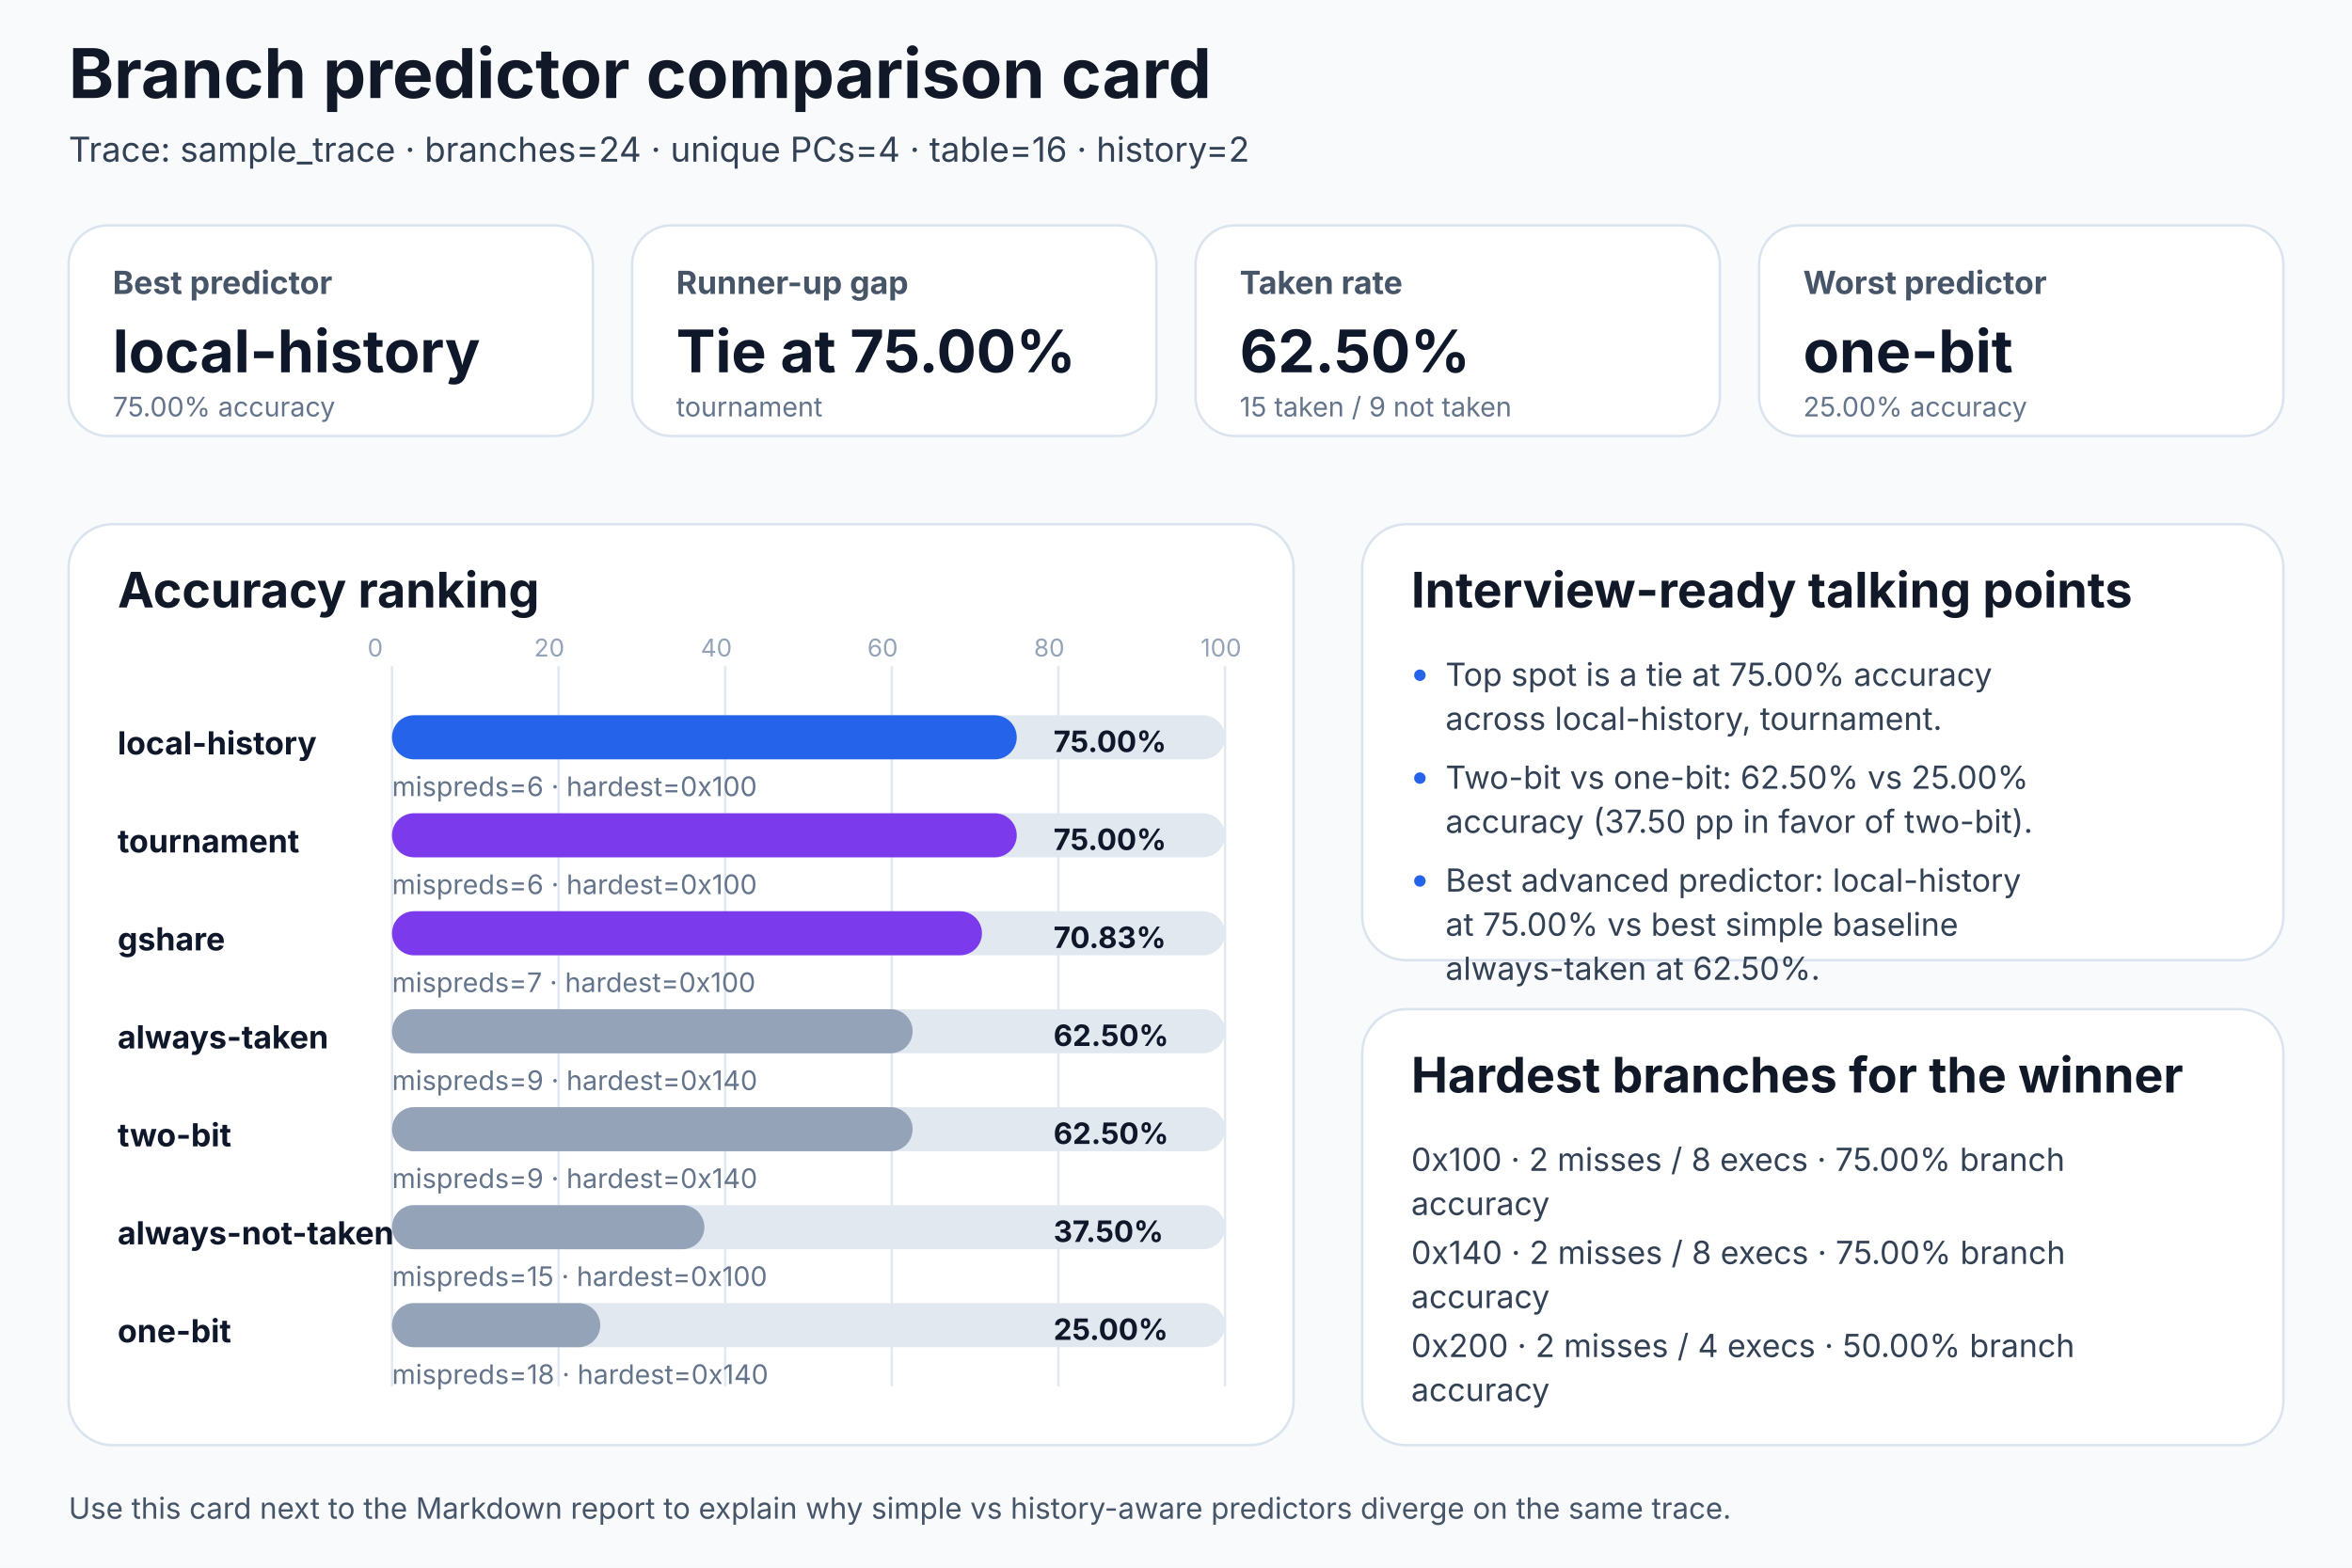
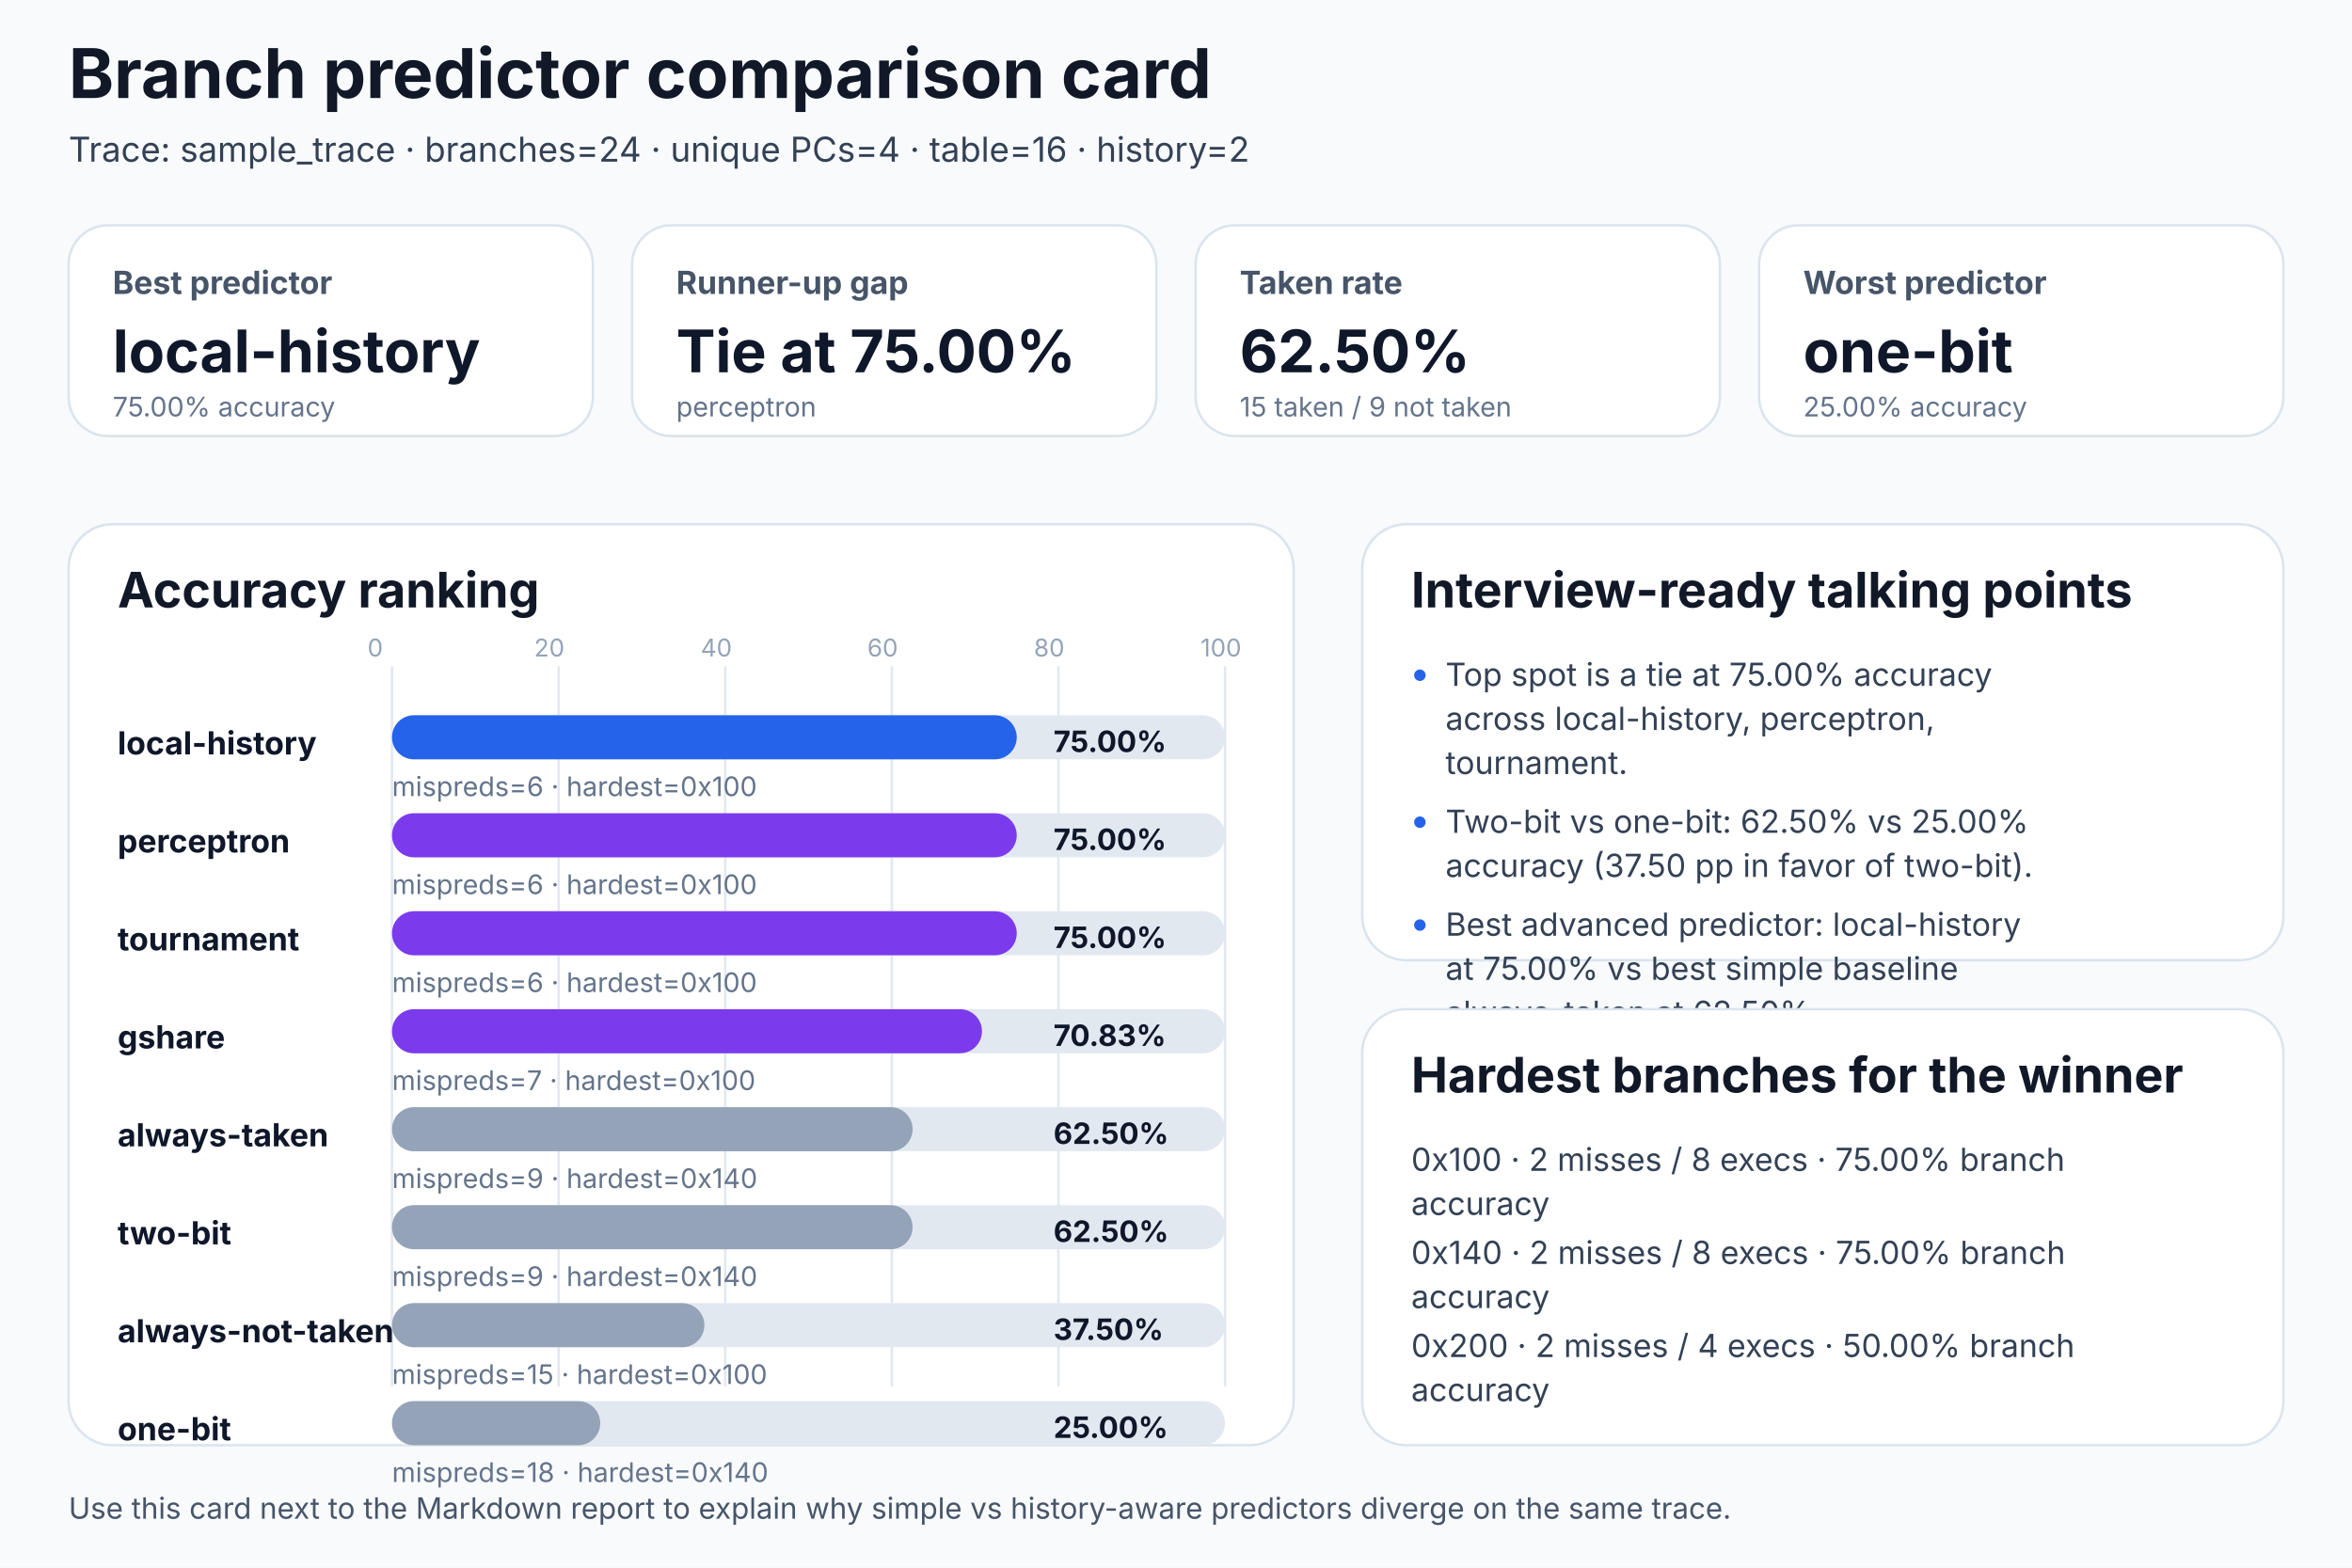
<svg xmlns="http://www.w3.org/2000/svg" width="960" height="640" viewBox="0 0 960 640" role="img" aria-labelledby="title desc">
  <rect x="0" y="0" width="960" height="640" fill="#f8fafc" />
  <text x="28.0" y="40.0" font-size="28" font-weight="700" fill="#111827" font-family="ui-sans-serif, system-ui, -apple-system, BlinkMacSystemFont, Segoe UI, sans-serif">Branch predictor comparison card</text>
  <text x="28.0" y="66.0" font-size="14" font-weight="normal" fill="#334155" font-family="ui-sans-serif, system-ui, -apple-system, BlinkMacSystemFont, Segoe UI, sans-serif">Trace: sample_trace · branches=24 · unique PCs=4 · table=16 · history=2</text>
  <rect x="28" y="92" width="214" height="86" rx="16" fill="#ffffff" stroke="#dbe4ee" />
  <text x="46.0" y="120.0" font-size="13" font-weight="700" fill="#475569" font-family="ui-sans-serif, system-ui, -apple-system, BlinkMacSystemFont, Segoe UI, sans-serif">Best predictor</text>
  <text x="46.0" y="152.0" font-size="24" font-weight="700" fill="#0f172a" font-family="ui-sans-serif, system-ui, -apple-system, BlinkMacSystemFont, Segoe UI, sans-serif">local-history</text>
  <text x="46.0" y="170.0" font-size="11" font-weight="normal" fill="#64748b" font-family="ui-sans-serif, system-ui, -apple-system, BlinkMacSystemFont, Segoe UI, sans-serif">75.00% accuracy</text>
  <rect x="258" y="92" width="214" height="86" rx="16" fill="#ffffff" stroke="#dbe4ee" />
  <text x="276.0" y="120.0" font-size="13" font-weight="700" fill="#475569" font-family="ui-sans-serif, system-ui, -apple-system, BlinkMacSystemFont, Segoe UI, sans-serif">Runner-up gap</text>
  <text x="276.0" y="152.0" font-size="24" font-weight="700" fill="#0f172a" font-family="ui-sans-serif, system-ui, -apple-system, BlinkMacSystemFont, Segoe UI, sans-serif">Tie at 75.00%</text>
-   <text x="276.0" y="170.0" font-size="11" font-weight="normal" fill="#64748b" font-family="ui-sans-serif, system-ui, -apple-system, BlinkMacSystemFont, Segoe UI, sans-serif">tournament</text>
+   <text x="276.0" y="170.0" font-size="11" font-weight="normal" fill="#64748b" font-family="ui-sans-serif, system-ui, -apple-system, BlinkMacSystemFont, Segoe UI, sans-serif">perceptron</text>
  <rect x="488" y="92" width="214" height="86" rx="16" fill="#ffffff" stroke="#dbe4ee" />
  <text x="506.0" y="120.0" font-size="13" font-weight="700" fill="#475569" font-family="ui-sans-serif, system-ui, -apple-system, BlinkMacSystemFont, Segoe UI, sans-serif">Taken rate</text>
  <text x="506.0" y="152.0" font-size="24" font-weight="700" fill="#0f172a" font-family="ui-sans-serif, system-ui, -apple-system, BlinkMacSystemFont, Segoe UI, sans-serif">62.50%</text>
  <text x="506.0" y="170.0" font-size="11" font-weight="normal" fill="#64748b" font-family="ui-sans-serif, system-ui, -apple-system, BlinkMacSystemFont, Segoe UI, sans-serif">15 taken / 9 not taken</text>
  <rect x="718" y="92" width="214" height="86" rx="16" fill="#ffffff" stroke="#dbe4ee" />
  <text x="736.0" y="120.0" font-size="13" font-weight="700" fill="#475569" font-family="ui-sans-serif, system-ui, -apple-system, BlinkMacSystemFont, Segoe UI, sans-serif">Worst predictor</text>
  <text x="736.0" y="152.0" font-size="24" font-weight="700" fill="#0f172a" font-family="ui-sans-serif, system-ui, -apple-system, BlinkMacSystemFont, Segoe UI, sans-serif">one-bit</text>
  <text x="736.0" y="170.0" font-size="11" font-weight="normal" fill="#64748b" font-family="ui-sans-serif, system-ui, -apple-system, BlinkMacSystemFont, Segoe UI, sans-serif">25.00% accuracy</text>
  <rect x="28" y="214" width="500" height="376" rx="18" fill="#ffffff" stroke="#dbe4ee" />
  <text x="48.0" y="248.0" font-size="20" font-weight="700" fill="#111827" font-family="ui-sans-serif, system-ui, -apple-system, BlinkMacSystemFont, Segoe UI, sans-serif">Accuracy ranking</text>
  <line x1="160.0" y1="272" x2="160.0" y2="566" stroke="#e2e8f0" stroke-width="1" />
  <text x="150.0" y="268.0" font-size="10" font-weight="normal" fill="#94a3b8" font-family="ui-sans-serif, system-ui, -apple-system, BlinkMacSystemFont, Segoe UI, sans-serif">0</text>
  <line x1="228.0" y1="272" x2="228.0" y2="566" stroke="#e2e8f0" stroke-width="1" />
  <text x="218.0" y="268.0" font-size="10" font-weight="normal" fill="#94a3b8" font-family="ui-sans-serif, system-ui, -apple-system, BlinkMacSystemFont, Segoe UI, sans-serif">20</text>
  <line x1="296.0" y1="272" x2="296.0" y2="566" stroke="#e2e8f0" stroke-width="1" />
  <text x="286.0" y="268.0" font-size="10" font-weight="normal" fill="#94a3b8" font-family="ui-sans-serif, system-ui, -apple-system, BlinkMacSystemFont, Segoe UI, sans-serif">40</text>
  <line x1="364.0" y1="272" x2="364.0" y2="566" stroke="#e2e8f0" stroke-width="1" />
  <text x="354.0" y="268.0" font-size="10" font-weight="normal" fill="#94a3b8" font-family="ui-sans-serif, system-ui, -apple-system, BlinkMacSystemFont, Segoe UI, sans-serif">60</text>
  <line x1="432.0" y1="272" x2="432.0" y2="566" stroke="#e2e8f0" stroke-width="1" />
  <text x="422.0" y="268.0" font-size="10" font-weight="normal" fill="#94a3b8" font-family="ui-sans-serif, system-ui, -apple-system, BlinkMacSystemFont, Segoe UI, sans-serif">80</text>
  <line x1="500.0" y1="272" x2="500.0" y2="566" stroke="#e2e8f0" stroke-width="1" />
  <text x="490.0" y="268.0" font-size="10" font-weight="normal" fill="#94a3b8" font-family="ui-sans-serif, system-ui, -apple-system, BlinkMacSystemFont, Segoe UI, sans-serif">100</text>
  <text x="48.0" y="308.0" font-size="13" font-weight="700" fill="#0f172a" font-family="ui-sans-serif, system-ui, -apple-system, BlinkMacSystemFont, Segoe UI, sans-serif">local-history</text>
  <rect x="160" y="292" width="340.0" height="18" rx="9" fill="#e2e8f0" />
  <rect x="160" y="292" width="255.0" height="18" rx="9" fill="#2563eb" />
  <text x="430.0" y="307.0" font-size="12" font-weight="700" fill="#0f172a" font-family="ui-sans-serif, system-ui, -apple-system, BlinkMacSystemFont, Segoe UI, sans-serif">75.00%</text>
  <text x="160.0" y="325.0" font-size="11" font-weight="normal" fill="#64748b" font-family="ui-sans-serif, system-ui, -apple-system, BlinkMacSystemFont, Segoe UI, sans-serif">mispreds=6 · hardest=0x100</text>
-   <text x="48.0" y="348.0" font-size="13" font-weight="700" fill="#0f172a" font-family="ui-sans-serif, system-ui, -apple-system, BlinkMacSystemFont, Segoe UI, sans-serif">tournament</text>
+   <text x="48.0" y="348.0" font-size="13" font-weight="700" fill="#0f172a" font-family="ui-sans-serif, system-ui, -apple-system, BlinkMacSystemFont, Segoe UI, sans-serif">perceptron</text>
  <rect x="160" y="332" width="340.0" height="18" rx="9" fill="#e2e8f0" />
  <rect x="160" y="332" width="255.0" height="18" rx="9" fill="#7c3aed" />
  <text x="430.0" y="347.0" font-size="12" font-weight="700" fill="#0f172a" font-family="ui-sans-serif, system-ui, -apple-system, BlinkMacSystemFont, Segoe UI, sans-serif">75.00%</text>
  <text x="160.0" y="365.0" font-size="11" font-weight="normal" fill="#64748b" font-family="ui-sans-serif, system-ui, -apple-system, BlinkMacSystemFont, Segoe UI, sans-serif">mispreds=6 · hardest=0x100</text>
-   <text x="48.0" y="388.0" font-size="13" font-weight="700" fill="#0f172a" font-family="ui-sans-serif, system-ui, -apple-system, BlinkMacSystemFont, Segoe UI, sans-serif">gshare</text>
+   <text x="48.0" y="388.0" font-size="13" font-weight="700" fill="#0f172a" font-family="ui-sans-serif, system-ui, -apple-system, BlinkMacSystemFont, Segoe UI, sans-serif">tournament</text>
  <rect x="160" y="372" width="340.0" height="18" rx="9" fill="#e2e8f0" />
-   <rect x="160" y="372" width="240.8" height="18" rx="9" fill="#7c3aed" />
-   <text x="430.0" y="387.0" font-size="12" font-weight="700" fill="#0f172a" font-family="ui-sans-serif, system-ui, -apple-system, BlinkMacSystemFont, Segoe UI, sans-serif">70.83%</text>
-   <text x="160.0" y="405.0" font-size="11" font-weight="normal" fill="#64748b" font-family="ui-sans-serif, system-ui, -apple-system, BlinkMacSystemFont, Segoe UI, sans-serif">mispreds=7 · hardest=0x100</text>
-   <text x="48.0" y="428.0" font-size="13" font-weight="700" fill="#0f172a" font-family="ui-sans-serif, system-ui, -apple-system, BlinkMacSystemFont, Segoe UI, sans-serif">always-taken</text>
+   <rect x="160" y="372" width="255.0" height="18" rx="9" fill="#7c3aed" />
+   <text x="430.0" y="387.0" font-size="12" font-weight="700" fill="#0f172a" font-family="ui-sans-serif, system-ui, -apple-system, BlinkMacSystemFont, Segoe UI, sans-serif">75.00%</text>
+   <text x="160.0" y="405.0" font-size="11" font-weight="normal" fill="#64748b" font-family="ui-sans-serif, system-ui, -apple-system, BlinkMacSystemFont, Segoe UI, sans-serif">mispreds=6 · hardest=0x100</text>
+   <text x="48.0" y="428.0" font-size="13" font-weight="700" fill="#0f172a" font-family="ui-sans-serif, system-ui, -apple-system, BlinkMacSystemFont, Segoe UI, sans-serif">gshare</text>
  <rect x="160" y="412" width="340.0" height="18" rx="9" fill="#e2e8f0" />
-   <rect x="160" y="412" width="212.5" height="18" rx="9" fill="#94a3b8" />
-   <text x="430.0" y="427.0" font-size="12" font-weight="700" fill="#0f172a" font-family="ui-sans-serif, system-ui, -apple-system, BlinkMacSystemFont, Segoe UI, sans-serif">62.50%</text>
-   <text x="160.0" y="445.0" font-size="11" font-weight="normal" fill="#64748b" font-family="ui-sans-serif, system-ui, -apple-system, BlinkMacSystemFont, Segoe UI, sans-serif">mispreds=9 · hardest=0x140</text>
-   <text x="48.0" y="468.0" font-size="13" font-weight="700" fill="#0f172a" font-family="ui-sans-serif, system-ui, -apple-system, BlinkMacSystemFont, Segoe UI, sans-serif">two-bit</text>
+   <rect x="160" y="412" width="240.8" height="18" rx="9" fill="#7c3aed" />
+   <text x="430.0" y="427.0" font-size="12" font-weight="700" fill="#0f172a" font-family="ui-sans-serif, system-ui, -apple-system, BlinkMacSystemFont, Segoe UI, sans-serif">70.83%</text>
+   <text x="160.0" y="445.0" font-size="11" font-weight="normal" fill="#64748b" font-family="ui-sans-serif, system-ui, -apple-system, BlinkMacSystemFont, Segoe UI, sans-serif">mispreds=7 · hardest=0x100</text>
+   <text x="48.0" y="468.0" font-size="13" font-weight="700" fill="#0f172a" font-family="ui-sans-serif, system-ui, -apple-system, BlinkMacSystemFont, Segoe UI, sans-serif">always-taken</text>
  <rect x="160" y="452" width="340.0" height="18" rx="9" fill="#e2e8f0" />
  <rect x="160" y="452" width="212.5" height="18" rx="9" fill="#94a3b8" />
  <text x="430.0" y="467.0" font-size="12" font-weight="700" fill="#0f172a" font-family="ui-sans-serif, system-ui, -apple-system, BlinkMacSystemFont, Segoe UI, sans-serif">62.50%</text>
  <text x="160.0" y="485.0" font-size="11" font-weight="normal" fill="#64748b" font-family="ui-sans-serif, system-ui, -apple-system, BlinkMacSystemFont, Segoe UI, sans-serif">mispreds=9 · hardest=0x140</text>
-   <text x="48.0" y="508.0" font-size="13" font-weight="700" fill="#0f172a" font-family="ui-sans-serif, system-ui, -apple-system, BlinkMacSystemFont, Segoe UI, sans-serif">always-not-taken</text>
+   <text x="48.0" y="508.0" font-size="13" font-weight="700" fill="#0f172a" font-family="ui-sans-serif, system-ui, -apple-system, BlinkMacSystemFont, Segoe UI, sans-serif">two-bit</text>
  <rect x="160" y="492" width="340.0" height="18" rx="9" fill="#e2e8f0" />
-   <rect x="160" y="492" width="127.5" height="18" rx="9" fill="#94a3b8" />
-   <text x="430.0" y="507.0" font-size="12" font-weight="700" fill="#0f172a" font-family="ui-sans-serif, system-ui, -apple-system, BlinkMacSystemFont, Segoe UI, sans-serif">37.50%</text>
-   <text x="160.0" y="525.0" font-size="11" font-weight="normal" fill="#64748b" font-family="ui-sans-serif, system-ui, -apple-system, BlinkMacSystemFont, Segoe UI, sans-serif">mispreds=15 · hardest=0x100</text>
-   <text x="48.0" y="548.0" font-size="13" font-weight="700" fill="#0f172a" font-family="ui-sans-serif, system-ui, -apple-system, BlinkMacSystemFont, Segoe UI, sans-serif">one-bit</text>
+   <rect x="160" y="492" width="212.5" height="18" rx="9" fill="#94a3b8" />
+   <text x="430.0" y="507.0" font-size="12" font-weight="700" fill="#0f172a" font-family="ui-sans-serif, system-ui, -apple-system, BlinkMacSystemFont, Segoe UI, sans-serif">62.50%</text>
+   <text x="160.0" y="525.0" font-size="11" font-weight="normal" fill="#64748b" font-family="ui-sans-serif, system-ui, -apple-system, BlinkMacSystemFont, Segoe UI, sans-serif">mispreds=9 · hardest=0x140</text>
+   <text x="48.0" y="548.0" font-size="13" font-weight="700" fill="#0f172a" font-family="ui-sans-serif, system-ui, -apple-system, BlinkMacSystemFont, Segoe UI, sans-serif">always-not-taken</text>
  <rect x="160" y="532" width="340.0" height="18" rx="9" fill="#e2e8f0" />
-   <rect x="160" y="532" width="85.0" height="18" rx="9" fill="#94a3b8" />
-   <text x="430.0" y="547.0" font-size="12" font-weight="700" fill="#0f172a" font-family="ui-sans-serif, system-ui, -apple-system, BlinkMacSystemFont, Segoe UI, sans-serif">25.00%</text>
-   <text x="160.0" y="565.0" font-size="11" font-weight="normal" fill="#64748b" font-family="ui-sans-serif, system-ui, -apple-system, BlinkMacSystemFont, Segoe UI, sans-serif">mispreds=18 · hardest=0x140</text>
+   <rect x="160" y="532" width="127.5" height="18" rx="9" fill="#94a3b8" />
+   <text x="430.0" y="547.0" font-size="12" font-weight="700" fill="#0f172a" font-family="ui-sans-serif, system-ui, -apple-system, BlinkMacSystemFont, Segoe UI, sans-serif">37.50%</text>
+   <text x="160.0" y="565.0" font-size="11" font-weight="normal" fill="#64748b" font-family="ui-sans-serif, system-ui, -apple-system, BlinkMacSystemFont, Segoe UI, sans-serif">mispreds=15 · hardest=0x100</text>
+   <text x="48.0" y="588.0" font-size="13" font-weight="700" fill="#0f172a" font-family="ui-sans-serif, system-ui, -apple-system, BlinkMacSystemFont, Segoe UI, sans-serif">one-bit</text>
+   <rect x="160" y="572" width="340.0" height="18" rx="9" fill="#e2e8f0" />
+   <rect x="160" y="572" width="85.0" height="18" rx="9" fill="#94a3b8" />
+   <text x="430.0" y="587.0" font-size="12" font-weight="700" fill="#0f172a" font-family="ui-sans-serif, system-ui, -apple-system, BlinkMacSystemFont, Segoe UI, sans-serif">25.00%</text>
+   <text x="160.0" y="605.0" font-size="11" font-weight="normal" fill="#64748b" font-family="ui-sans-serif, system-ui, -apple-system, BlinkMacSystemFont, Segoe UI, sans-serif">mispreds=18 · hardest=0x140</text>
  <rect x="556" y="214" width="376" height="178" rx="18" fill="#ffffff" stroke="#dbe4ee" />
  <text x="576.0" y="248.0" font-size="20" font-weight="700" fill="#111827" font-family="ui-sans-serif, system-ui, -apple-system, BlinkMacSystemFont, Segoe UI, sans-serif">Interview-ready talking points</text>
  <text x="576.0" y="280.0" font-size="15" font-weight="700" fill="#2563eb" font-family="ui-sans-serif, system-ui, -apple-system, BlinkMacSystemFont, Segoe UI, sans-serif">•</text>
  <text x="590.0" y="280.0" font-size="13" font-weight="normal" fill="#334155" font-family="ui-sans-serif, system-ui, -apple-system, BlinkMacSystemFont, Segoe UI, sans-serif">Top spot is a tie at 75.00% accuracy</text>
-   <text x="590.0" y="298.0" font-size="13" font-weight="normal" fill="#334155" font-family="ui-sans-serif, system-ui, -apple-system, BlinkMacSystemFont, Segoe UI, sans-serif">across local-history, tournament.</text>
-   <text x="576.0" y="322.0" font-size="15" font-weight="700" fill="#2563eb" font-family="ui-sans-serif, system-ui, -apple-system, BlinkMacSystemFont, Segoe UI, sans-serif">•</text>
-   <text x="590.0" y="322.0" font-size="13" font-weight="normal" fill="#334155" font-family="ui-sans-serif, system-ui, -apple-system, BlinkMacSystemFont, Segoe UI, sans-serif">Two-bit vs one-bit: 62.50% vs 25.00%</text>
-   <text x="590.0" y="340.0" font-size="13" font-weight="normal" fill="#334155" font-family="ui-sans-serif, system-ui, -apple-system, BlinkMacSystemFont, Segoe UI, sans-serif">accuracy (37.50 pp in favor of two-bit).</text>
-   <text x="576.0" y="364.0" font-size="15" font-weight="700" fill="#2563eb" font-family="ui-sans-serif, system-ui, -apple-system, BlinkMacSystemFont, Segoe UI, sans-serif">•</text>
-   <text x="590.0" y="364.0" font-size="13" font-weight="normal" fill="#334155" font-family="ui-sans-serif, system-ui, -apple-system, BlinkMacSystemFont, Segoe UI, sans-serif">Best advanced predictor: local-history</text>
-   <text x="590.0" y="382.0" font-size="13" font-weight="normal" fill="#334155" font-family="ui-sans-serif, system-ui, -apple-system, BlinkMacSystemFont, Segoe UI, sans-serif">at 75.00% vs best simple baseline</text>
-   <text x="590.0" y="400.0" font-size="13" font-weight="normal" fill="#334155" font-family="ui-sans-serif, system-ui, -apple-system, BlinkMacSystemFont, Segoe UI, sans-serif">always-taken at 62.50%.</text>
+   <text x="590.0" y="298.0" font-size="13" font-weight="normal" fill="#334155" font-family="ui-sans-serif, system-ui, -apple-system, BlinkMacSystemFont, Segoe UI, sans-serif">across local-history, perceptron,</text>
+   <text x="590.0" y="316.0" font-size="13" font-weight="normal" fill="#334155" font-family="ui-sans-serif, system-ui, -apple-system, BlinkMacSystemFont, Segoe UI, sans-serif">tournament.</text>
+   <text x="576.0" y="340.0" font-size="15" font-weight="700" fill="#2563eb" font-family="ui-sans-serif, system-ui, -apple-system, BlinkMacSystemFont, Segoe UI, sans-serif">•</text>
+   <text x="590.0" y="340.0" font-size="13" font-weight="normal" fill="#334155" font-family="ui-sans-serif, system-ui, -apple-system, BlinkMacSystemFont, Segoe UI, sans-serif">Two-bit vs one-bit: 62.50% vs 25.00%</text>
+   <text x="590.0" y="358.0" font-size="13" font-weight="normal" fill="#334155" font-family="ui-sans-serif, system-ui, -apple-system, BlinkMacSystemFont, Segoe UI, sans-serif">accuracy (37.50 pp in favor of two-bit).</text>
+   <text x="576.0" y="382.0" font-size="15" font-weight="700" fill="#2563eb" font-family="ui-sans-serif, system-ui, -apple-system, BlinkMacSystemFont, Segoe UI, sans-serif">•</text>
+   <text x="590.0" y="382.0" font-size="13" font-weight="normal" fill="#334155" font-family="ui-sans-serif, system-ui, -apple-system, BlinkMacSystemFont, Segoe UI, sans-serif">Best advanced predictor: local-history</text>
+   <text x="590.0" y="400.0" font-size="13" font-weight="normal" fill="#334155" font-family="ui-sans-serif, system-ui, -apple-system, BlinkMacSystemFont, Segoe UI, sans-serif">at 75.00% vs best simple baseline</text>
+   <text x="590.0" y="418.0" font-size="13" font-weight="normal" fill="#334155" font-family="ui-sans-serif, system-ui, -apple-system, BlinkMacSystemFont, Segoe UI, sans-serif">always-taken at 62.50%.</text>
  <rect x="556" y="412" width="376" height="178" rx="18" fill="#ffffff" stroke="#dbe4ee" />
  <text x="576.0" y="446.0" font-size="20" font-weight="700" fill="#111827" font-family="ui-sans-serif, system-ui, -apple-system, BlinkMacSystemFont, Segoe UI, sans-serif">Hardest branches for the winner</text>
  <text x="576.0" y="478.0" font-size="13" font-weight="normal" fill="#334155" font-family="ui-sans-serif, system-ui, -apple-system, BlinkMacSystemFont, Segoe UI, sans-serif">0x100 · 2 misses / 8 execs · 75.00% branch</text>
  <text x="576.0" y="496.0" font-size="13" font-weight="normal" fill="#334155" font-family="ui-sans-serif, system-ui, -apple-system, BlinkMacSystemFont, Segoe UI, sans-serif">accuracy</text>
  <text x="576.0" y="516.0" font-size="13" font-weight="normal" fill="#334155" font-family="ui-sans-serif, system-ui, -apple-system, BlinkMacSystemFont, Segoe UI, sans-serif">0x140 · 2 misses / 8 execs · 75.00% branch</text>
  <text x="576.0" y="534.0" font-size="13" font-weight="normal" fill="#334155" font-family="ui-sans-serif, system-ui, -apple-system, BlinkMacSystemFont, Segoe UI, sans-serif">accuracy</text>
  <text x="576.0" y="554.0" font-size="13" font-weight="normal" fill="#334155" font-family="ui-sans-serif, system-ui, -apple-system, BlinkMacSystemFont, Segoe UI, sans-serif">0x200 · 2 misses / 4 execs · 50.00% branch</text>
  <text x="576.0" y="572.0" font-size="13" font-weight="normal" fill="#334155" font-family="ui-sans-serif, system-ui, -apple-system, BlinkMacSystemFont, Segoe UI, sans-serif">accuracy</text>
  <text x="28.0" y="620.0" font-size="12" font-weight="normal" fill="#475569" font-family="ui-sans-serif, system-ui, -apple-system, BlinkMacSystemFont, Segoe UI, sans-serif">Use this card next to the Markdown report to explain why simple vs history-aware predictors diverge on the same trace.</text>
</svg>
